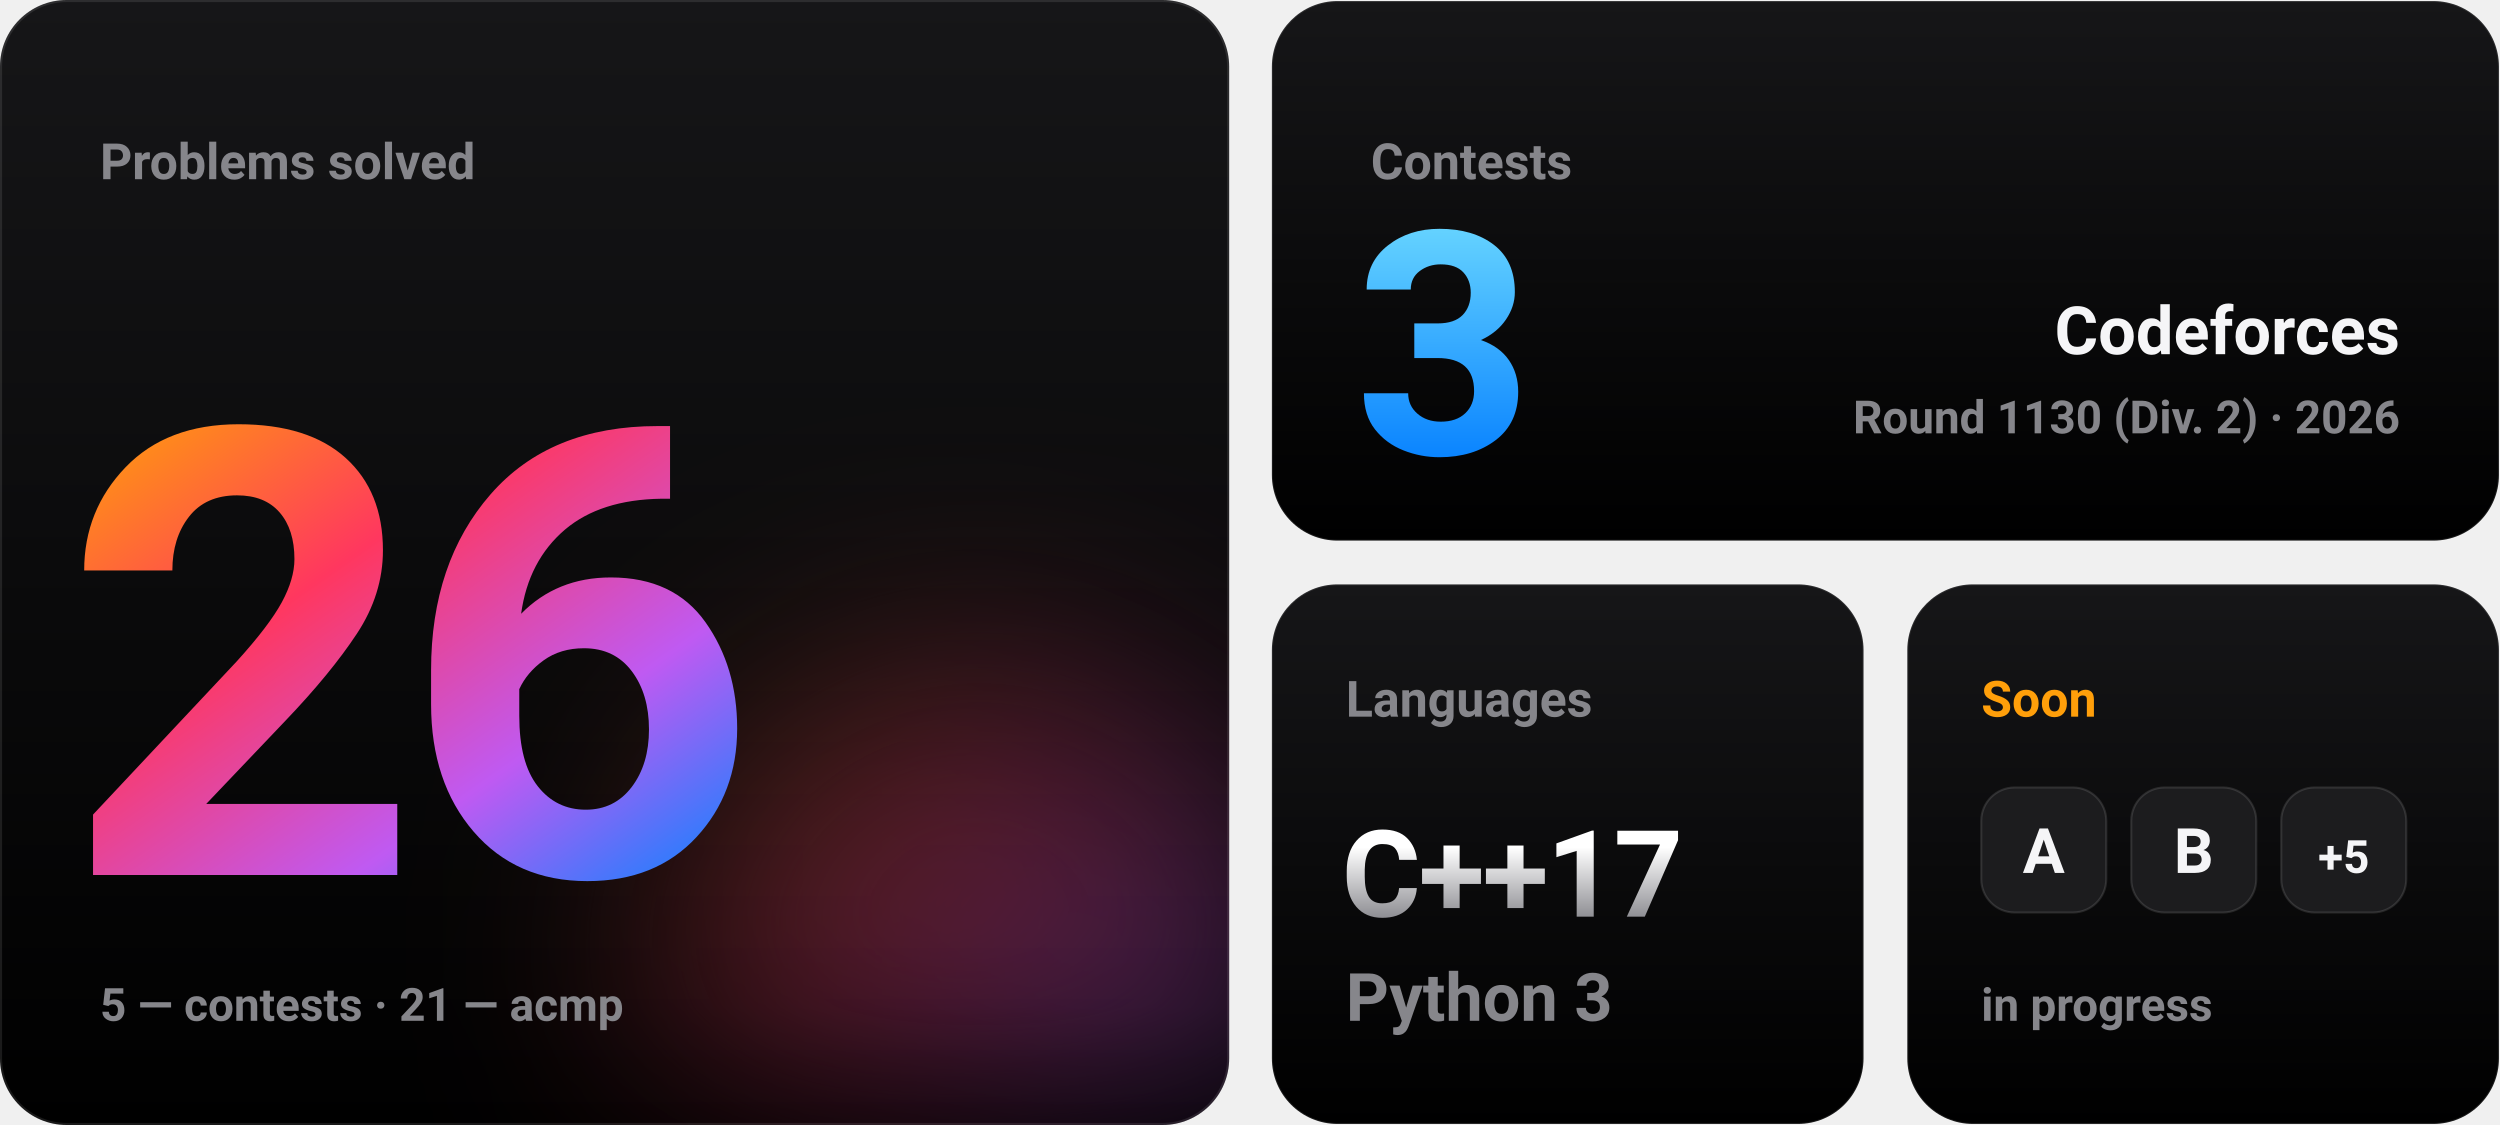
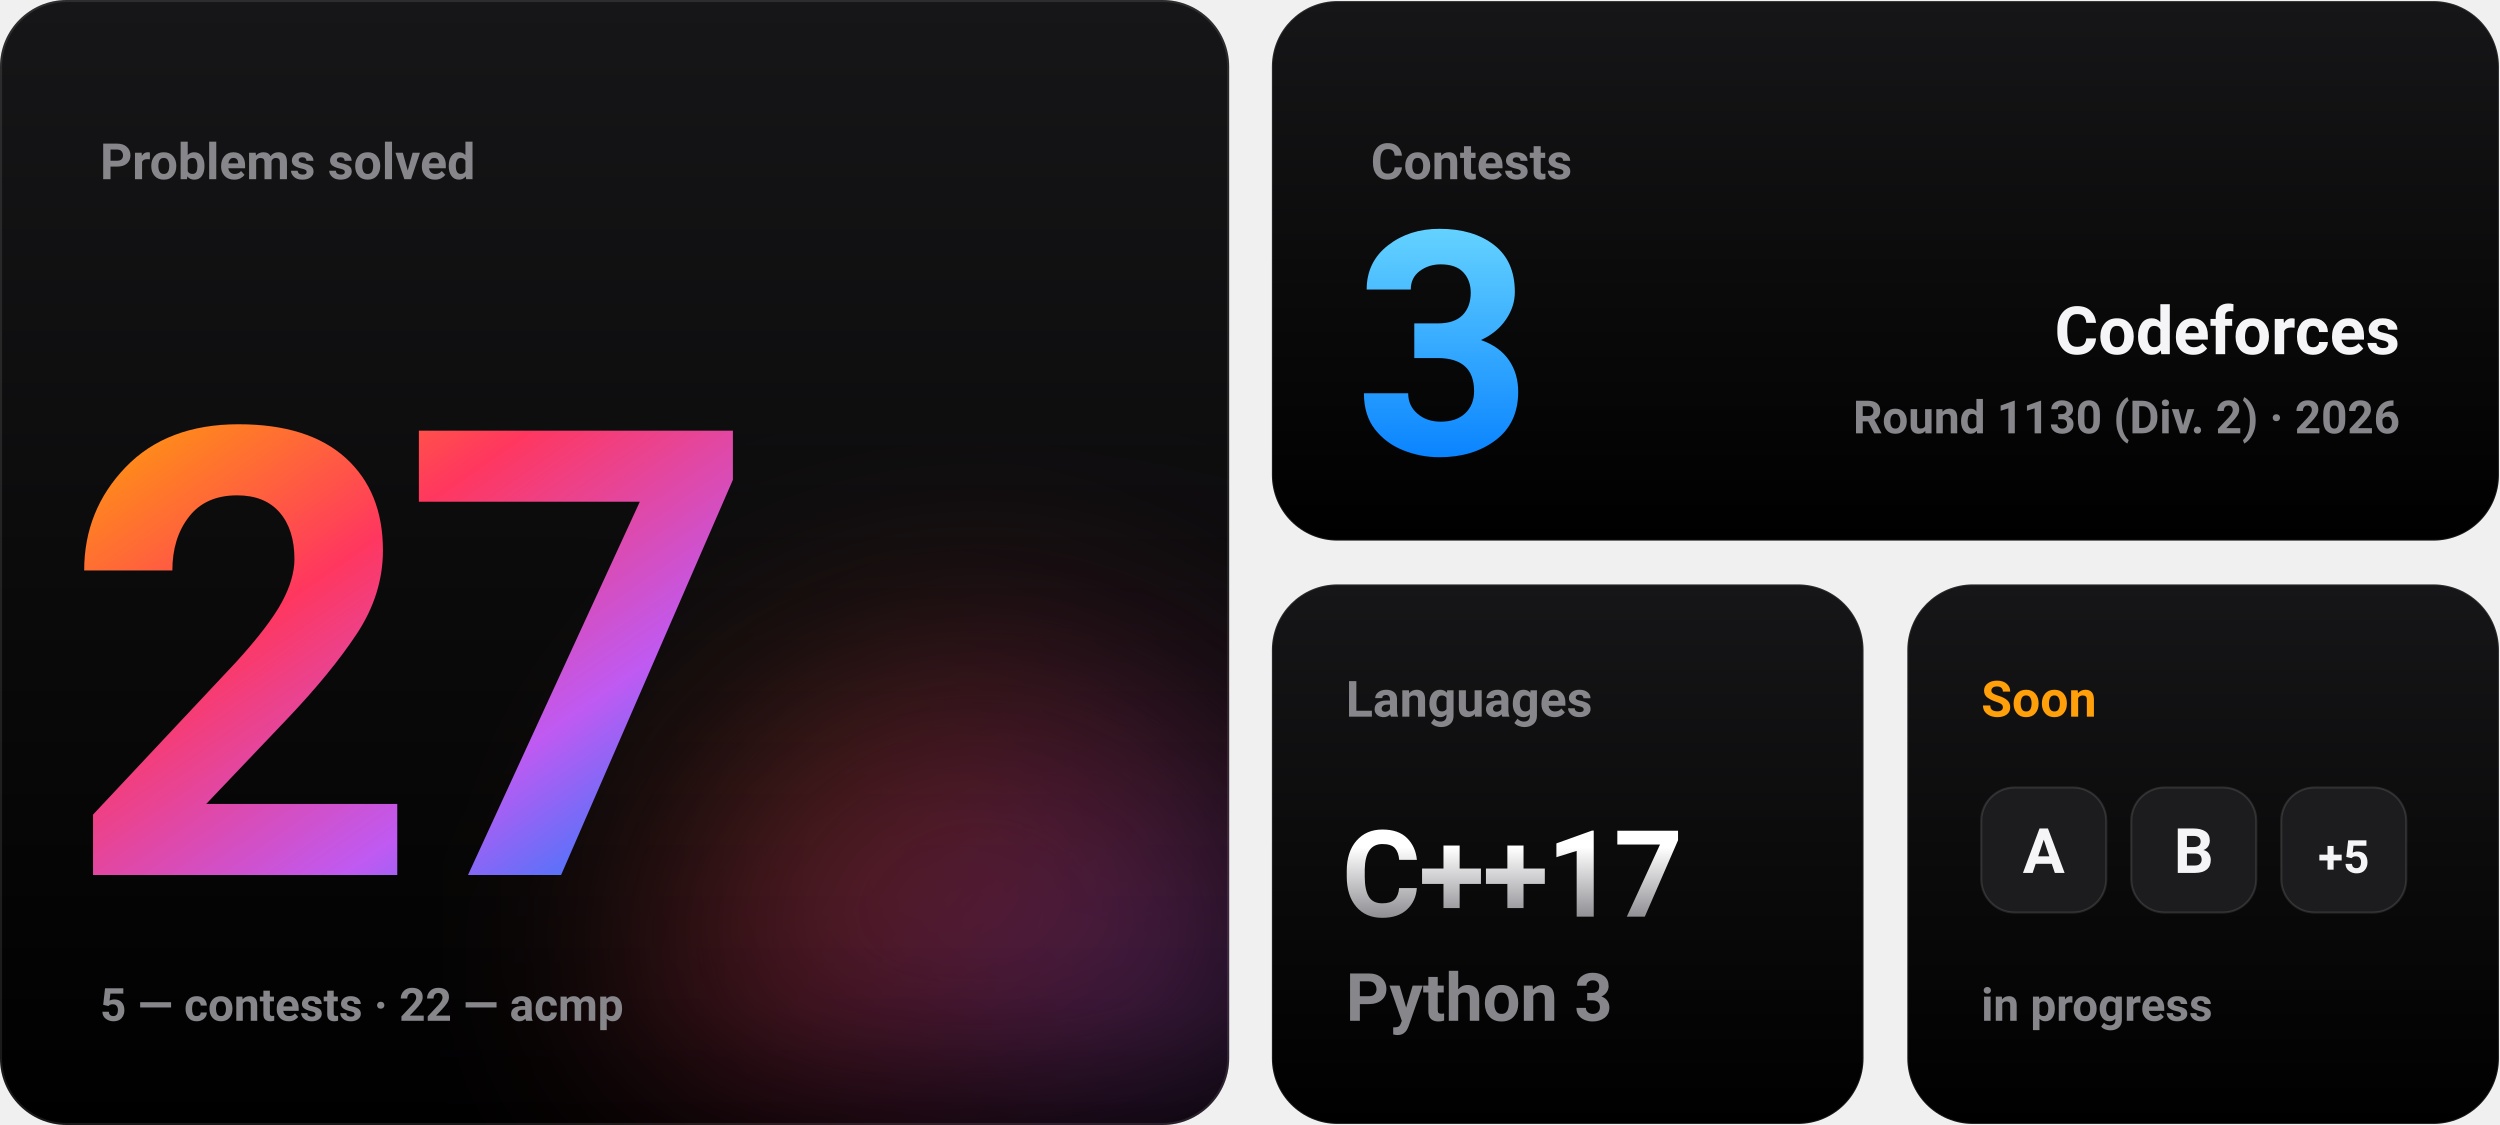
- <svg xmlns="http://www.w3.org/2000/svg" width="1200" height="540" viewBox="0 0 1200 540" role="img" aria-label="Problems solved: 26 (5 from contests, 21 from acmp). Contests: 3. Soon: A, B, C, D, E, F, G.">
+ <svg xmlns="http://www.w3.org/2000/svg" width="1200" height="540" viewBox="0 0 1200 540" role="img" aria-label="Problems solved: 27 (5 from contests, 22 from acmp). Contests: 3. Soon: A, B, C, D, E, F, G.">
  <defs>
    <linearGradient id="ai" x1="0" y1="0" x2="1" y2="1">
      <stop offset="0" stop-color="#ff9f0a" />
      <stop offset="0.35" stop-color="#ff375f" />
      <stop offset="0.7" stop-color="#bf5af2" />
      <stop offset="1" stop-color="#0a84ff" />
    </linearGradient>
    <linearGradient id="blue" x1="0" y1="0" x2="0" y2="1">
      <stop offset="0" stop-color="#64d2ff" />
      <stop offset="1" stop-color="#0a84ff" />
    </linearGradient>
    <linearGradient id="titanium" x1="0" y1="0" x2="0" y2="1">
      <stop offset="0.2" stop-color="#ffffff" />
      <stop offset="1" stop-color="#8e8e93" />
    </linearGradient>
    <linearGradient id="tile" x1="0" y1="0" x2="0" y2="1">
      <stop offset="0" stop-color="#161618" />
      <stop offset="1" stop-color="#000000" />
    </linearGradient>
    <filter id="blur" x="-100%" y="-100%" width="300%" height="300%">
      <feGaussianBlur stdDeviation="60" />
    </filter>
    <clipPath id="t1">
      <rect width="590" height="540" rx="32" />
    </clipPath>
  </defs>
  <g font-family="-apple-system, BlinkMacSystemFont, 'SF Pro Display', 'Segoe UI', Roboto, Helvetica, Arial, sans-serif">
    <g font-weight="600">
      <g clip-path="url(#t1)">
        <rect width="590" height="540" fill="url(#tile)" />
        <circle cx="470" cy="470" r="150" fill="url(#ai)" opacity="0.35" filter="url(#blur)">
          <animate attributeName="r" values="120;220;120" dur="5s" repeatCount="indefinite" calcMode="spline" keyTimes="0;0.5;1" keySplines="0.45 0 0.55 1;0.45 0 0.55 1" />
        </circle>
      </g>
      <rect x="0.5" y="0.5" width="589" height="539" rx="31.5" fill="none" stroke="#ffffff" stroke-opacity="0.1" />
      <text x="48" y="86" font-size="24" fill="#86868b">Problems solved</text>
      <g font-size="300" font-weight="700" letter-spacing="-10" fill="url(#ai)">
-         <text x="30" y="420" opacity="0">23<animate attributeName="opacity" values="0;1;0" keyTimes="0;0.000;0.250" calcMode="discrete" dur="0.8s" fill="freeze" />
+         <text x="30" y="420" opacity="0">24<animate attributeName="opacity" values="0;1;0" keyTimes="0;0.000;0.250" calcMode="discrete" dur="0.8s" fill="freeze" />
        </text>
-         <text x="30" y="420" opacity="0">24<animate attributeName="opacity" values="0;1;0" keyTimes="0;0.250;0.500" calcMode="discrete" dur="0.8s" fill="freeze" />
+         <text x="30" y="420" opacity="0">25<animate attributeName="opacity" values="0;1;0" keyTimes="0;0.250;0.500" calcMode="discrete" dur="0.8s" fill="freeze" />
        </text>
-         <text x="30" y="420" opacity="0">25<animate attributeName="opacity" values="0;1;0" keyTimes="0;0.500;0.750" calcMode="discrete" dur="0.8s" fill="freeze" />
+         <text x="30" y="420" opacity="0">26<animate attributeName="opacity" values="0;1;0" keyTimes="0;0.500;0.750" calcMode="discrete" dur="0.8s" fill="freeze" />
        </text>
-         <text x="30" y="420">26<animate attributeName="opacity" values="0;1" keyTimes="0;0.750" calcMode="discrete" dur="0.8s" fill="freeze" />
+         <text x="30" y="420">27<animate attributeName="opacity" values="0;1" keyTimes="0;0.750" calcMode="discrete" dur="0.8s" fill="freeze" />
        </text>
      </g>
-       <text x="48" y="490" font-size="22" fill="#86868b">5 — contests  ·  21 — acmp</text>
+       <text x="48" y="490" font-size="22" fill="#86868b">5 — contests  ·  22 — acmp</text>
      <rect x="610.5" y="0.5" width="589" height="259" rx="31.5" fill="url(#tile)" stroke="#ffffff" stroke-opacity="0.1" />
      <text x="658" y="86" font-size="24" fill="#86868b">Contests</text>
      <text x="650" y="218" font-size="150" font-weight="700" letter-spacing="-4" fill="url(#blue)">3</text>
      <text x="1152" y="170" font-size="32" font-weight="700" fill="#f5f5f7" text-anchor="end">Codeforces</text>
      <text x="1152" y="208" font-size="22" fill="#86868b" text-anchor="end">Round 1130 (Div. 2) · 2026</text>
      <rect x="610.5" y="280.5" width="284" height="259" rx="31.5" fill="url(#tile)" stroke="#ffffff" stroke-opacity="0.1" />
      <text x="646" y="344" font-size="24" fill="#86868b">Languages</text>
      <text x="644" y="440" font-size="58" font-weight="700" letter-spacing="-1" fill="url(#titanium)">C++17</text>
      <text x="646" y="490" font-size="32" fill="#86868b">Python 3</text>
      <rect x="915.5" y="280.5" width="284" height="259" rx="31.5" fill="url(#tile)" stroke="#ffffff" stroke-opacity="0.1" />
      <text x="951" y="344" font-size="24" fill="#ff9f0a">Soon</text>
      <rect x="951" y="378" width="60" height="60" rx="16" fill="#1c1c1e" stroke="#ffffff" stroke-opacity="0.12" />
      <text x="981" y="419" font-size="30" font-weight="700" fill="#f5f5f7" text-anchor="middle">A</text>
      <rect x="1023" y="378" width="60" height="60" rx="16" fill="#1c1c1e" stroke="#ffffff" stroke-opacity="0.12" />
      <text x="1053" y="419" font-size="30" font-weight="700" fill="#f5f5f7" text-anchor="middle">B</text>
      <rect x="1095" y="378" width="60" height="60" rx="16" fill="#1c1c1e" stroke="#ffffff" stroke-opacity="0.12" />
      <text x="1125" y="419" font-size="22" font-weight="700" fill="#f5f5f7" text-anchor="middle">+5</text>
      <text x="951" y="490" font-size="22" fill="#86868b">in progress</text>
    </g>
  </g>
</svg>
